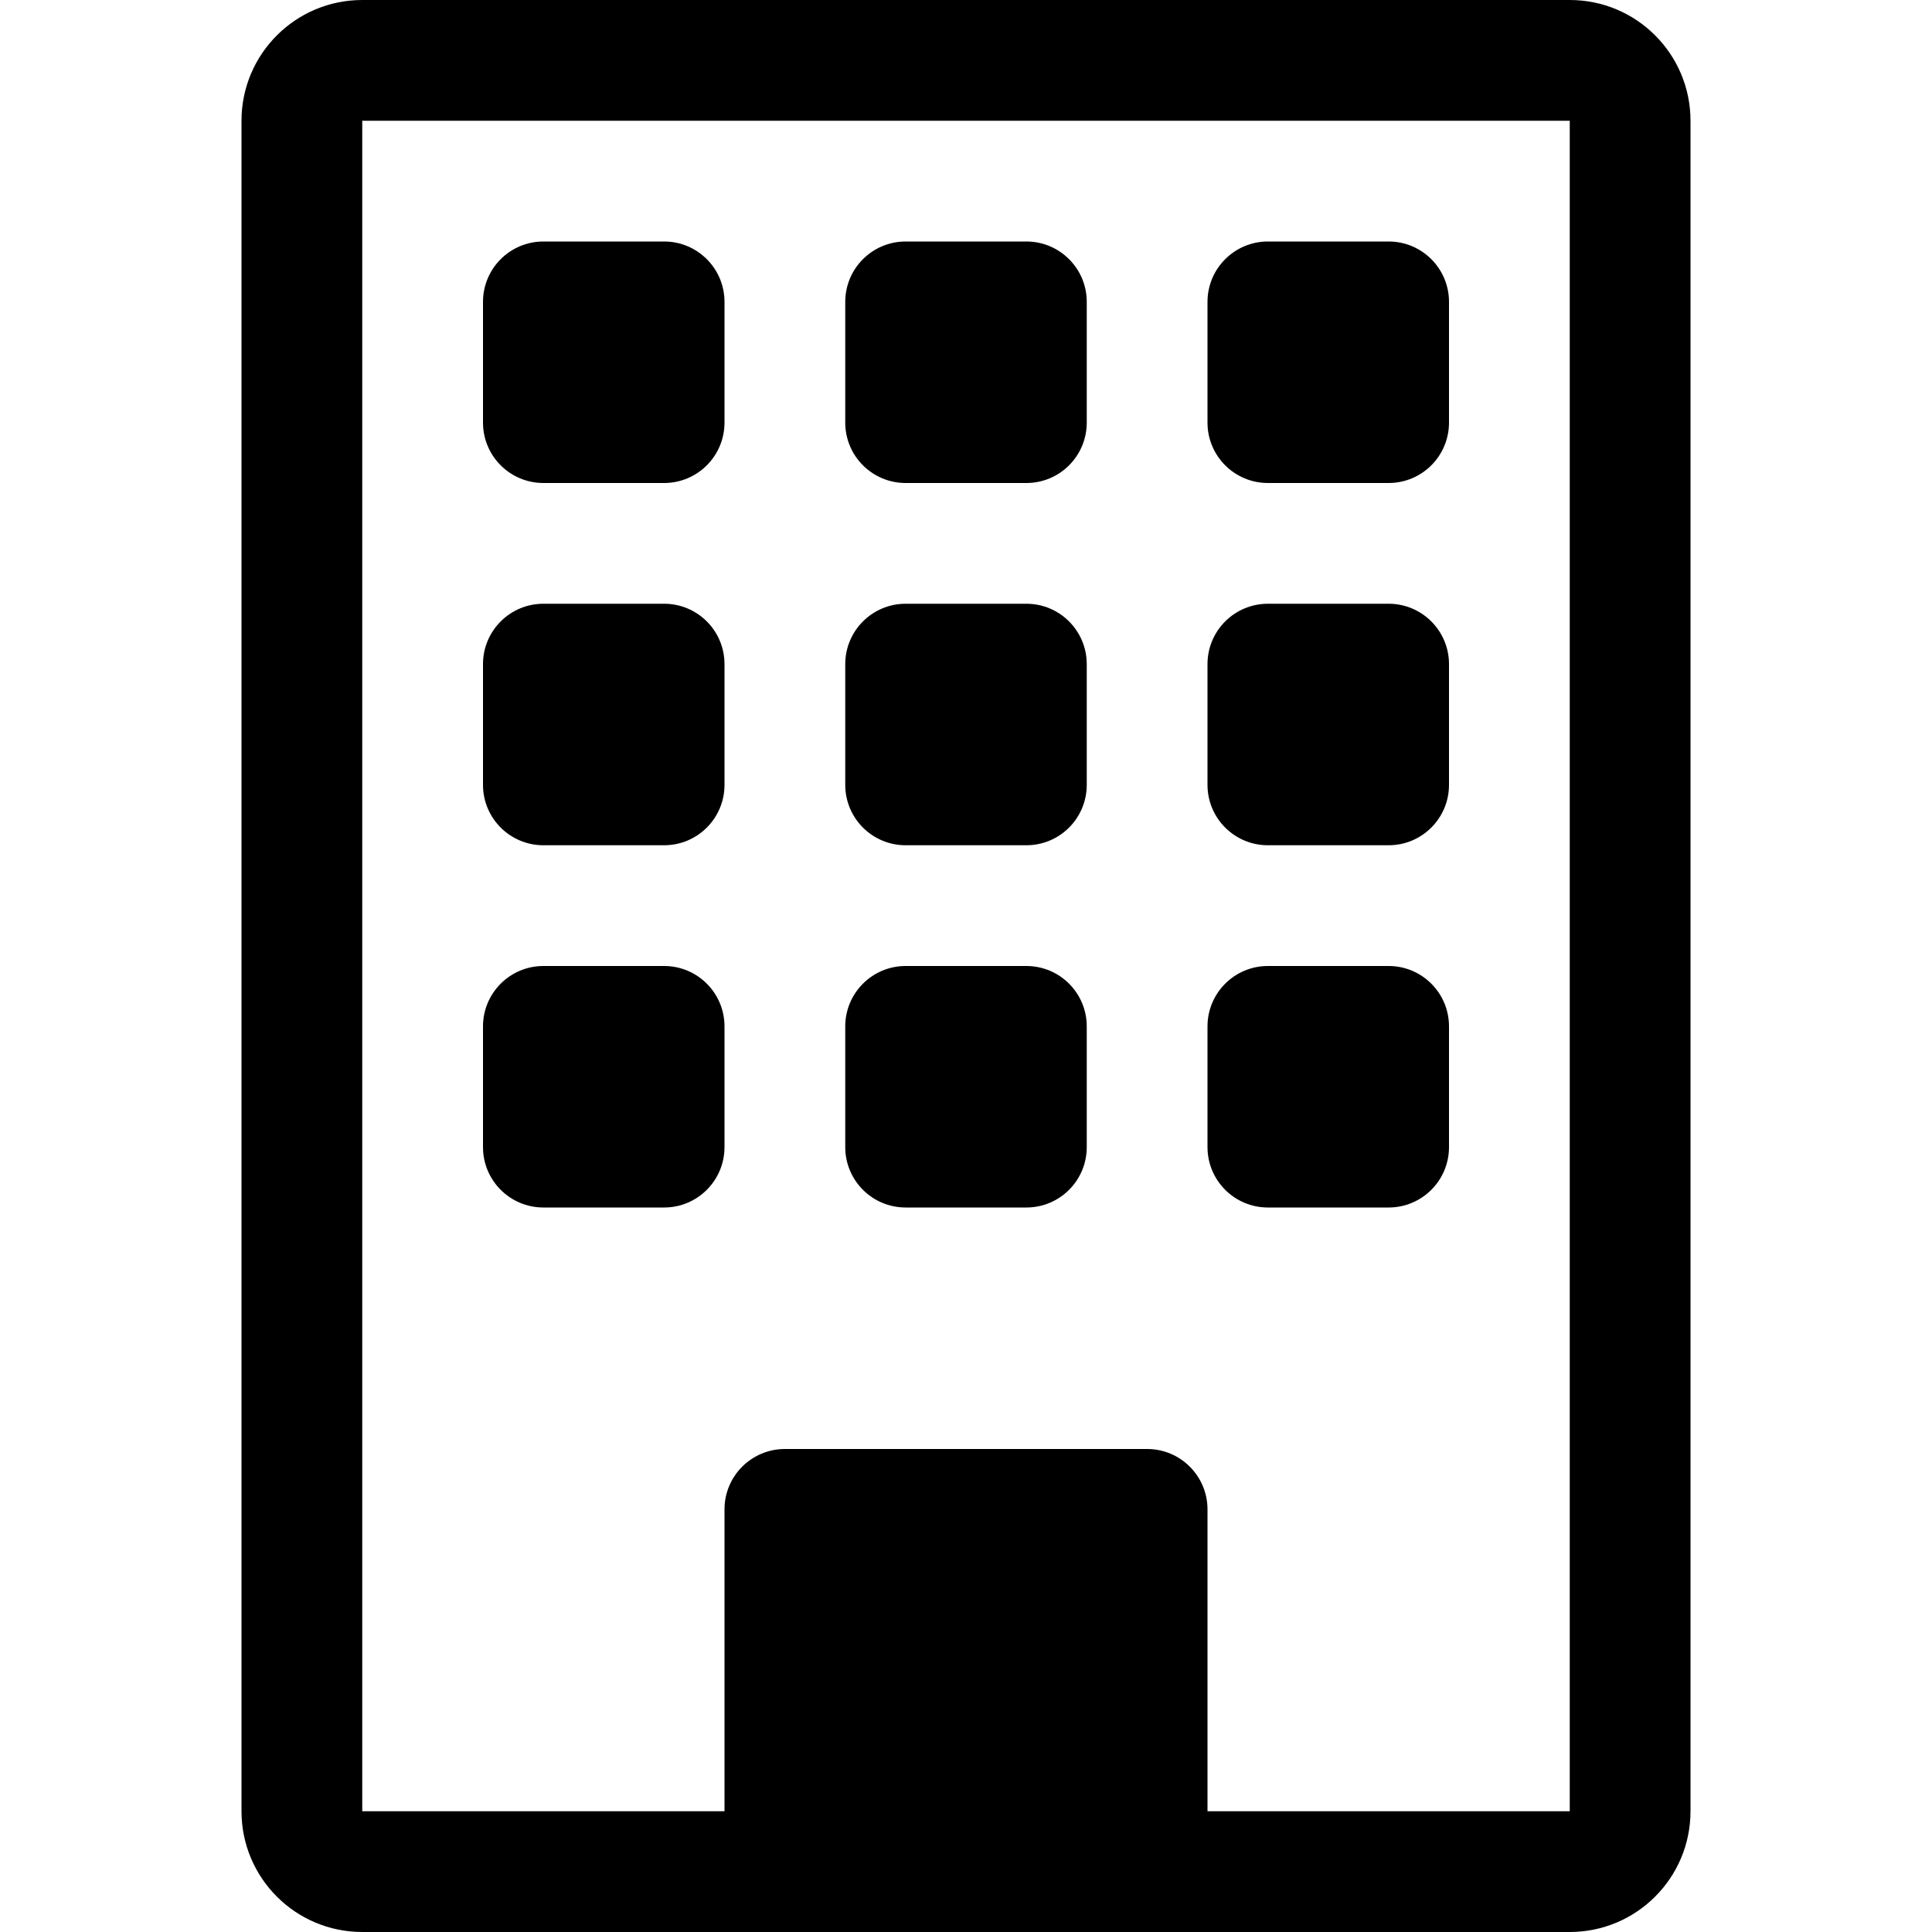
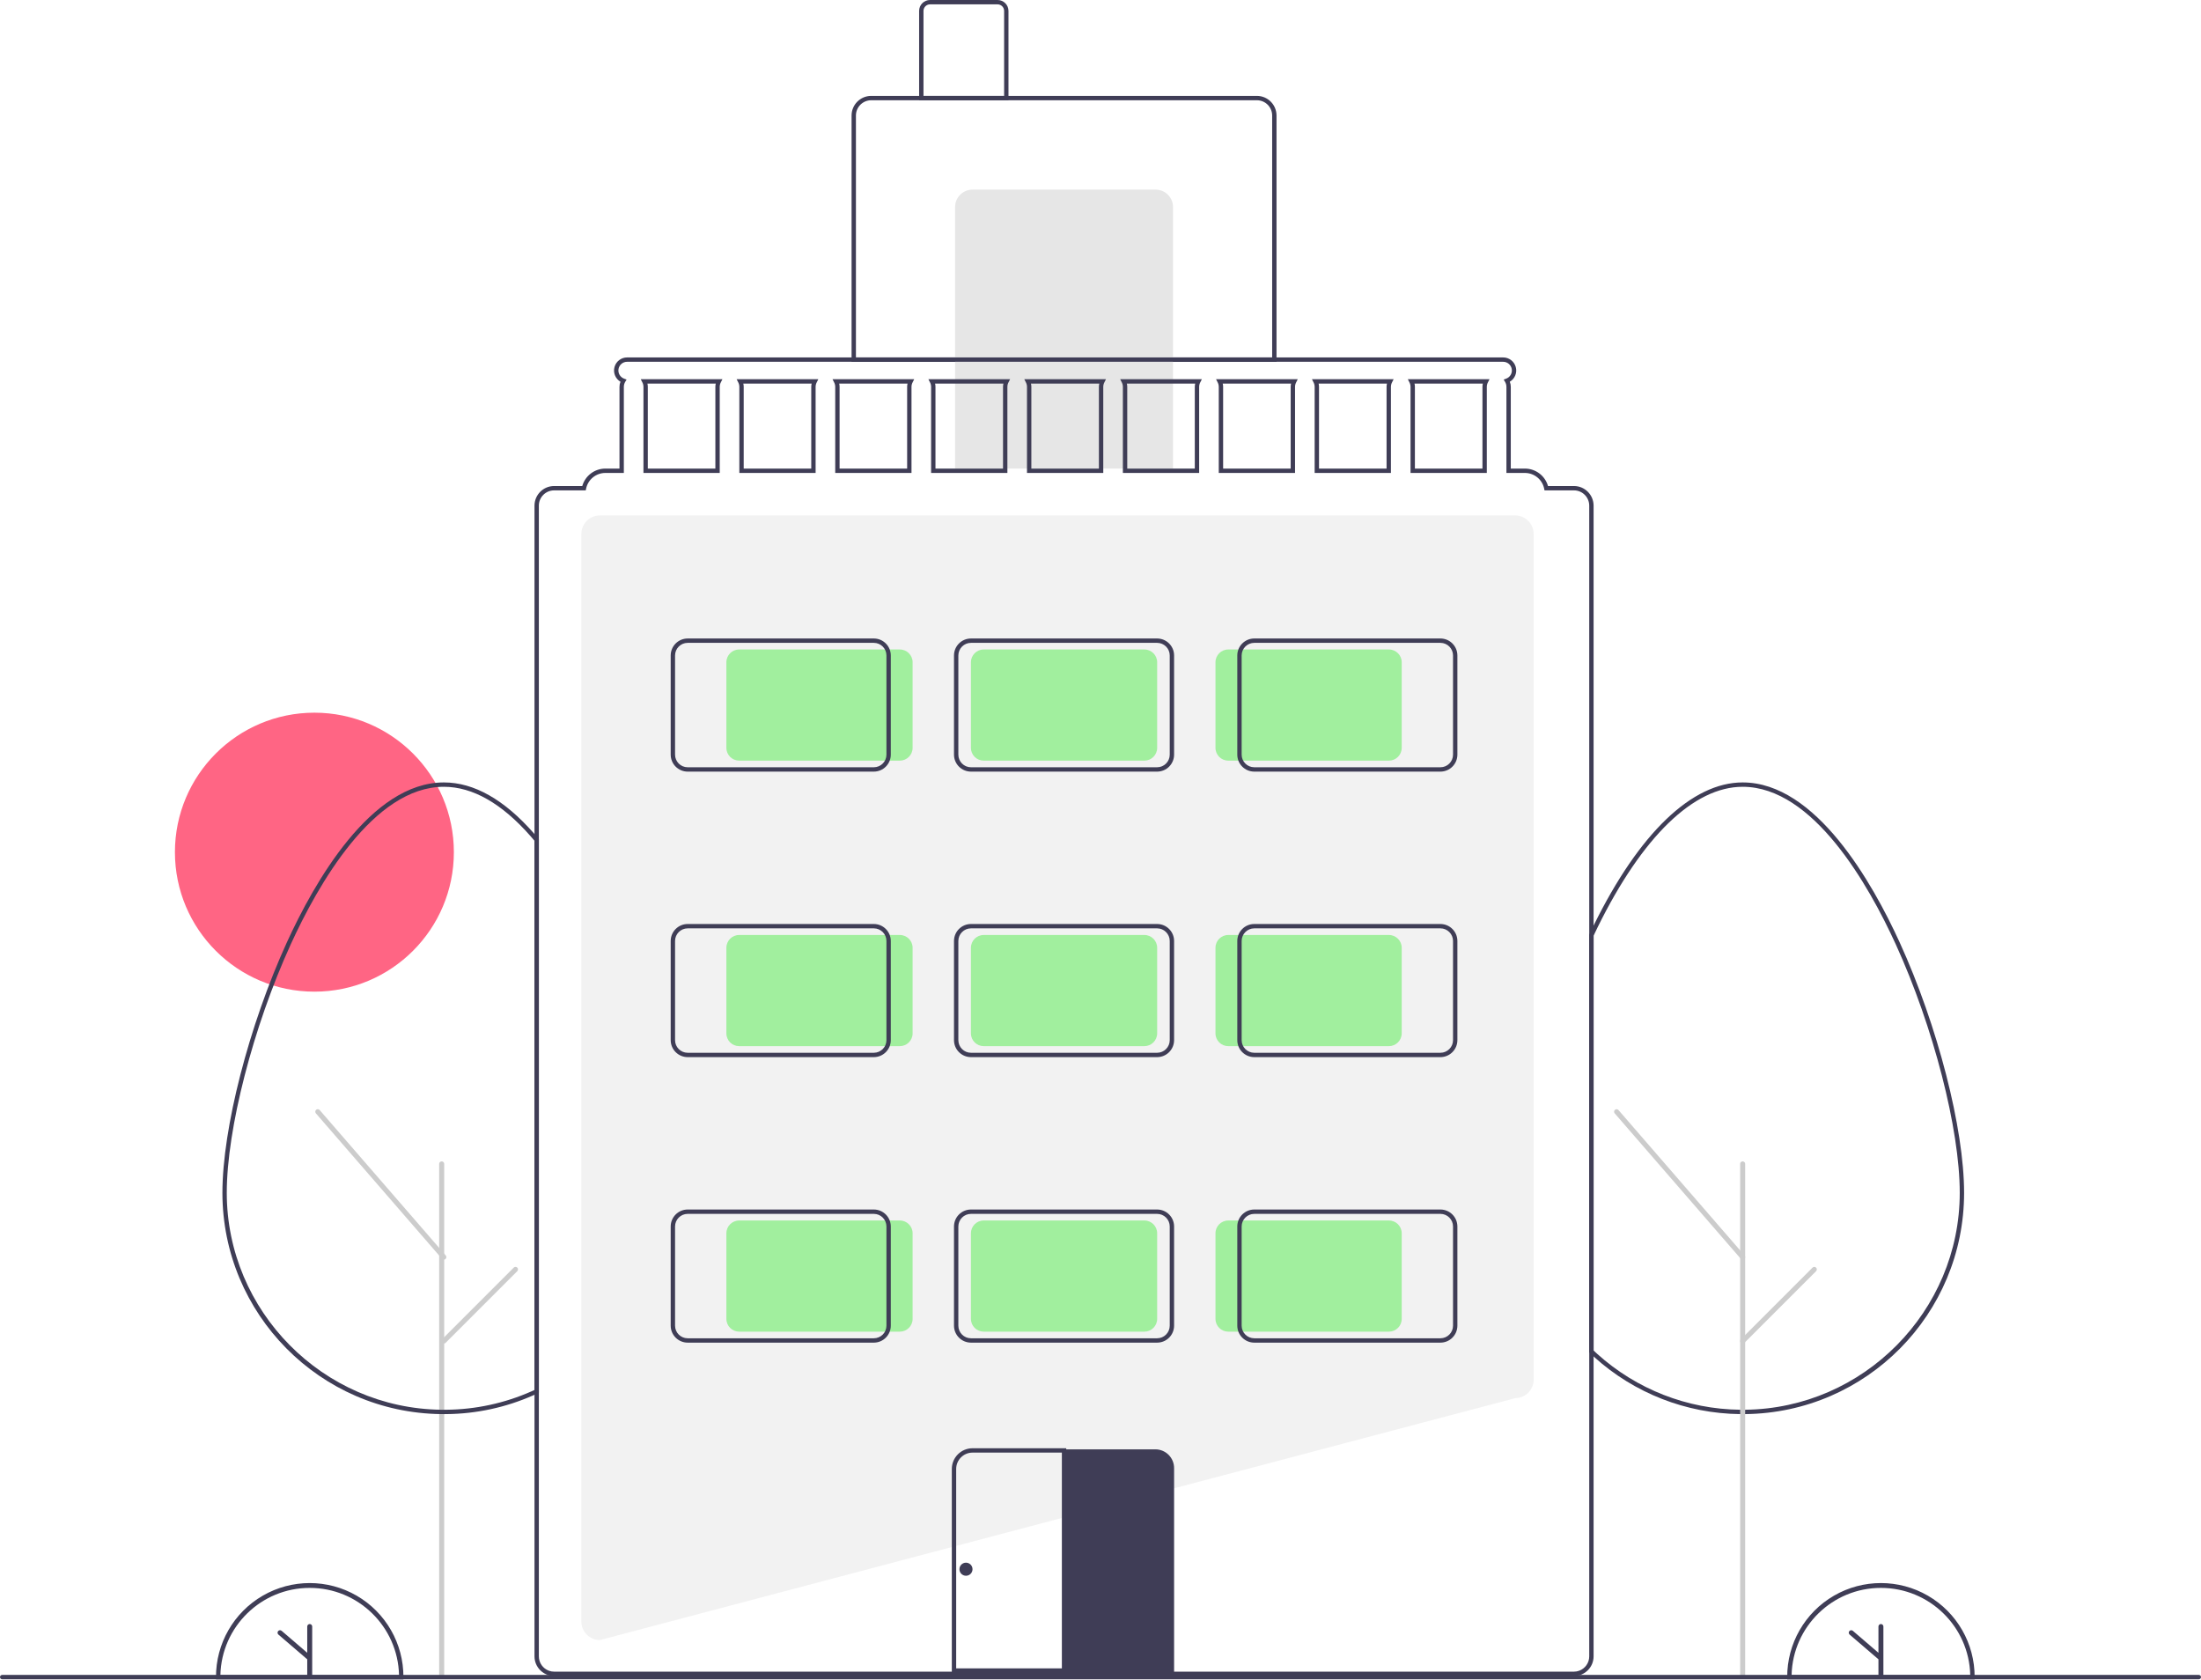
- <svg xmlns="http://www.w3.org/2000/svg" width="16" height="16" fill="currentColor" class="bi bi-building" viewBox="0 0 16 16">
-   <path d="M4 2.5a.5.5 0 0 1 .5-.5h1a.5.5 0 0 1 .5.5v1a.5.5 0 0 1-.5.5h-1a.5.5 0 0 1-.5-.5v-1Zm3 0a.5.5 0 0 1 .5-.5h1a.5.5 0 0 1 .5.5v1a.5.5 0 0 1-.5.5h-1a.5.5 0 0 1-.5-.5v-1Zm3.5-.5a.5.5 0 0 0-.5.5v1a.5.5 0 0 0 .5.5h1a.5.5 0 0 0 .5-.5v-1a.5.5 0 0 0-.5-.5h-1ZM4 5.5a.5.5 0 0 1 .5-.5h1a.5.5 0 0 1 .5.5v1a.5.5 0 0 1-.5.5h-1a.5.5 0 0 1-.5-.5v-1ZM7.5 5a.5.5 0 0 0-.5.5v1a.5.5 0 0 0 .5.5h1a.5.5 0 0 0 .5-.5v-1a.5.5 0 0 0-.5-.5h-1Zm2.5.5a.5.5 0 0 1 .5-.5h1a.5.5 0 0 1 .5.5v1a.5.5 0 0 1-.5.5h-1a.5.5 0 0 1-.5-.5v-1ZM4.5 8a.5.5 0 0 0-.5.5v1a.5.5 0 0 0 .5.5h1a.5.5 0 0 0 .5-.5v-1a.5.5 0 0 0-.5-.5h-1Zm2.5.5a.5.5 0 0 1 .5-.5h1a.5.5 0 0 1 .5.5v1a.5.5 0 0 1-.5.5h-1a.5.5 0 0 1-.5-.5v-1Zm3.5-.5a.5.5 0 0 0-.5.5v1a.5.5 0 0 0 .5.5h1a.5.5 0 0 0 .5-.5v-1a.5.5 0 0 0-.5-.5h-1Z" />
-   <path d="M2 1a1 1 0 0 1 1-1h10a1 1 0 0 1 1 1v14a1 1 0 0 1-1 1H3a1 1 0 0 1-1-1V1Zm11 0H3v14h3v-2.5a.5.5 0 0 1 .5-.5h3a.5.5 0 0 1 .5.5V15h3V1Z" />
+ <svg xmlns="http://www.w3.org/2000/svg" data-name="Layer 1" width="1010" height="770.563" viewBox="0 0 1010 770.563">
+   <circle cx="144.272" cy="391" r="64" fill="#ff6584" />
+   <path d="M370.337,817.218h-.065a8.51,8.51,0,0,1-8.5-8.5v-499a8.51,8.51,0,0,1,8.5-8.5h420a8.509,8.509,0,0,1,8.5,8.5v388a8.509,8.509,0,0,1-8.434,8.5Z" transform="translate(-95 -64.71826)" fill="#f2f2f2" />
+   <path d="M680.772,230.718h-195v-113a9.01,9.01,0,0,1,9-9h177a9.01,9.01,0,0,1,9,9Zm-193-2h191v-111a7.008,7.008,0,0,0-7-7h-177a7.008,7.008,0,0,0-7,7Z" transform="translate(-95 -64.71826)" fill="#3f3d56" />
+   <path d="M446.272,87h84a8,8,0,0,1,8,8V215a0,0,0,0,1,0,0h-100a0,0,0,0,1,0,0V95A8,8,0,0,1,446.272,87Z" fill="#e6e6e6" />
+   <path d="M557.772,110.718h-41v-41a5.006,5.006,0,0,1,5-5h31a5.006,5.006,0,0,1,5,5Zm-39-2h37v-39a3.003,3.003,0,0,0-3-3h-31a3.003,3.003,0,0,0-3,3Z" transform="translate(-95 -64.71826)" fill="#3f3d56" />
+   <path d="M894.682,713.558c-.399,0-.787,0-1.185-.01a101.522,101.522,0,0,1-66.895-26.147q-1.019-.927-2.021-1.879l-.31-.295V493.574l.095-.203c.662-1.403,1.333-2.787,2.005-4.17,20.8-42.229,45.059-65.483,68.31-65.483,33.53,0,59.533,45.994,72.05,73.41,17.405,38.124,29.56,85.364,29.56,114.88a101.576,101.576,0,0,1-100.449,101.54C895.469,713.558,895.07,713.558,894.682,713.558Zm-68.41-29.189c.554.523,1.114,1.04,1.673,1.55a99.531,99.531,0,0,0,65.588,25.629c.405.01.788-.001,1.176.01.363,0,.735,0,1.098-.009,54.312-.603,98.486-45.256,98.486-99.541,0-29.26-12.081-76.159-29.38-114.05-12.317-26.98-37.819-72.24-70.23-72.24-22.448,0-46.07,22.857-66.513,64.362-.634,1.305-1.269,2.615-1.897,3.942Z" transform="translate(-95 -64.71826)" fill="#3f3d56" />
+   <path d="M894.677,834.806a1.151,1.151,0,0,1-1.151-1.151V598.787a1.151,1.151,0,1,1,2.301,0V833.656A1.151,1.151,0,0,1,894.677,834.806Z" transform="translate(-95 -64.71826)" fill="#ccc" />
+   <path d="M297.677,834.806a1.151,1.151,0,0,1-1.151-1.151V598.787a1.151,1.151,0,1,1,2.301,0V833.656A1.151,1.151,0,0,1,297.677,834.806Z" transform="translate(-95 -64.71826)" fill="#ccc" />
+   <path d="M894.678,642.669a1.148,1.148,0,0,1-.87-.397L835.944,575.542a1.151,1.151,0,0,1,1.739-1.508l57.864,66.73a1.151,1.151,0,0,1-.869,1.904Z" transform="translate(-95 -64.71826)" fill="#ccc" />
+   <path d="M894.677,681.18a1.151,1.151,0,0,1-.813-1.964l32.879-32.88a1.15,1.15,0,0,1,1.627,1.627L895.49,680.843A1.146,1.146,0,0,1,894.677,681.18Z" transform="translate(-95 -64.71826)" fill="#ccc" />
+   <path d="M1001.124,835.282H915.119v-1a43.003,43.003,0,1,1,86.005,0Zm-83.993-2H999.112a41.003,41.003,0,0,0-81.981,0Z" transform="translate(-95 -64.71826)" fill="#3f3d56" />
+   <path d="M958.121,809.875a1.135,1.135,0,0,0-1.135,1.135V823.069l-11.748-10.083a1.135,1.135,0,1,0-1.479,1.723L956.986,826.061v7.085a1.135,1.135,0,1,0,2.271,0V811.01A1.135,1.135,0,0,0,958.121,809.875Z" transform="translate(-95 -64.71826)" fill="#3f3d56" />
+   <path d="M280.124,835.282H194.119v-1a43.003,43.003,0,1,1,86.005,0Zm-83.993-2H278.112a41.003,41.003,0,0,0-81.981,0Z" transform="translate(-95 -64.71826)" fill="#3f3d56" />
+   <path d="M237.121,809.875a1.135,1.135,0,0,0-1.135,1.135V823.069l-11.748-10.083a1.135,1.135,0,1,0-1.479,1.723L235.986,826.061v7.085a1.135,1.135,0,1,0,2.271,0V811.01A1.135,1.135,0,0,0,237.121,809.875Z" transform="translate(-95 -64.71826)" fill="#3f3d56" />
+   <path d="M298.682,713.558c-.399,0-.787,0-1.185-.01A101.581,101.581,0,0,1,197.062,612.008c0-29.517,12.156-76.757,29.562-114.88,12.517-27.416,38.523-73.41,72.059-73.41,13.813,0,27.722,7.873,41.342,23.401.675.766,1.352,1.554,2.019,2.362l.229.277V703.745l-.564.273c-.673.326-1.356.632-2.039.928a100.608,100.608,0,0,1-39.827,8.603C299.469,713.558,299.07,713.558,298.682,713.558Zm0-287.84c-32.417,0-57.922,45.261-70.239,72.24-17.299,37.89-29.381,84.789-29.381,114.05,0,54.275,44.174,98.928,98.471,99.54.405.01.782.013,1.175.01.363,0,.735,0,1.098-.009a98.656,98.656,0,0,0,39.061-8.435c.472-.205.94-.412,1.404-.628V450.479c-.579-.695-1.165-1.375-1.75-2.04C325.297,433.362,311.894,425.718,298.682,425.718Z" transform="translate(-95 -64.71826)" fill="#3f3d56" />
+   <path d="M298.678,642.669a1.148,1.148,0,0,1-.87-.397L239.944,575.542a1.151,1.151,0,0,1,1.739-1.508l57.864,66.73a1.151,1.151,0,0,1-.869,1.904Z" transform="translate(-95 -64.71826)" fill="#ccc" />
+   <path d="M298.677,681.18a1.151,1.151,0,0,1-.813-1.964l32.879-32.88a1.15,1.15,0,0,1,1.627,1.627L299.49,680.843A1.146,1.146,0,0,1,298.677,681.18Z" transform="translate(-95 -64.71826)" fill="#ccc" />
+   <path d="M389.031,238.718l.74,1.46a4.423,4.423,0,0,1,.5,2.04v39.5h35v-39.5a4.423,4.423,0,0,1,.5-2.04l.74-1.46Zm34.24,3.5v37.5h-31v-37.5a6.277,6.277,0,0,0-.18-1.5h31.36A6.277,6.277,0,0,0,423.272,242.218Zm9.76-3.5.74,1.46a4.423,4.423,0,0,1,.5,2.04v39.5h35v-39.5a4.423,4.423,0,0,1,.5-2.04l.74-1.46Zm34.24,3.5v37.5h-31v-37.5a6.277,6.277,0,0,0-.18-1.5h31.36A6.277,6.277,0,0,0,467.272,242.218Zm9.76-3.5.74,1.46a4.423,4.423,0,0,1,.5,2.04v39.5h35v-39.5a4.423,4.423,0,0,1,.5-2.04l.74-1.46Zm34.24,3.5v37.5h-31v-37.5a6.277,6.277,0,0,0-.18-1.5h31.36A6.277,6.277,0,0,0,511.272,242.218Zm9.76-3.5.74,1.46a4.423,4.423,0,0,1,.5,2.04v39.5h35v-39.5a4.423,4.423,0,0,1,.5-2.04l.74-1.46Zm34.24,3.5v37.5h-31v-37.5a6.277,6.277,0,0,0-.18-1.5h31.36A6.277,6.277,0,0,0,555.272,242.218Zm9.76-3.5.74,1.46a4.423,4.423,0,0,1,.5,2.04v39.5h35v-39.5a4.423,4.423,0,0,1,.5-2.04l.74-1.46Zm34.24,3.5v37.5h-31v-37.5a6.277,6.277,0,0,0-.18-1.5h31.36A6.277,6.277,0,0,0,599.272,242.218Zm9.76-3.5.74,1.46a4.423,4.423,0,0,1,.5,2.04v39.5h35v-39.5a4.423,4.423,0,0,1,.5-2.04l.74-1.46Zm34.24,3.5v37.5h-31v-37.5a6.277,6.277,0,0,0-.18-1.5h31.36A6.277,6.277,0,0,0,643.272,242.218Zm9.76-3.5.74,1.46a4.423,4.423,0,0,1,.5,2.04v39.5h35v-39.5a4.423,4.423,0,0,1,.5-2.04l.74-1.46Zm34.24,3.5v37.5h-31v-37.5a6.277,6.277,0,0,0-.18-1.5h31.36A6.277,6.277,0,0,0,687.272,242.218Zm9.76-3.5.74,1.46a4.423,4.423,0,0,1,.5,2.04v39.5h35v-39.5a4.423,4.423,0,0,1,.5-2.04l.74-1.46Zm34.24,3.5v37.5h-31v-37.5a6.277,6.277,0,0,0-.18-1.5h31.36A6.277,6.277,0,0,0,731.272,242.218Zm9.76-3.5.74,1.46a4.423,4.423,0,0,1,.5,2.04v39.5h35v-39.5a4.423,4.423,0,0,1,.5-2.04l.74-1.46Zm34.24,3.5v37.5h-31v-37.5a6.277,6.277,0,0,0-.18-1.5h31.36A6.277,6.277,0,0,0,775.272,242.218Zm-34.24-3.5.74,1.46a4.423,4.423,0,0,1,.5,2.04v39.5h35v-39.5a4.423,4.423,0,0,1,.5-2.04l.74-1.46Zm34.24,3.5v37.5h-31v-37.5a6.277,6.277,0,0,0-.18-1.5h31.36A6.277,6.277,0,0,0,775.272,242.218Zm-78.24-3.5.74,1.46a4.423,4.423,0,0,1,.5,2.04v39.5h35v-39.5a4.423,4.423,0,0,1,.5-2.04l.74-1.46Zm34.24,3.5v37.5h-31v-37.5a6.277,6.277,0,0,0-.18-1.5h31.36A6.277,6.277,0,0,0,731.272,242.218Zm-78.24-3.5.74,1.46a4.423,4.423,0,0,1,.5,2.04v39.5h35v-39.5a4.423,4.423,0,0,1,.5-2.04l.74-1.46Zm34.24,3.5v37.5h-31v-37.5a6.277,6.277,0,0,0-.18-1.5h31.36A6.277,6.277,0,0,0,687.272,242.218Zm-78.24-3.5.74,1.46a4.423,4.423,0,0,1,.5,2.04v39.5h35v-39.5a4.423,4.423,0,0,1,.5-2.04l.74-1.46Zm34.24,3.5v37.5h-31v-37.5a6.277,6.277,0,0,0-.18-1.5h31.36A6.277,6.277,0,0,0,643.272,242.218Zm-78.24-3.5.74,1.46a4.423,4.423,0,0,1,.5,2.04v39.5h35v-39.5a4.423,4.423,0,0,1,.5-2.04l.74-1.46Zm34.24,3.5v37.5h-31v-37.5a6.277,6.277,0,0,0-.18-1.5h31.36A6.277,6.277,0,0,0,599.272,242.218Zm-78.24-3.5.74,1.46a4.423,4.423,0,0,1,.5,2.04v39.5h35v-39.5a4.423,4.423,0,0,1,.5-2.04l.74-1.46Zm34.24,3.5v37.5h-31v-37.5a6.277,6.277,0,0,0-.18-1.5h31.36A6.277,6.277,0,0,0,555.272,242.218Zm-78.24-3.5.74,1.46a4.423,4.423,0,0,1,.5,2.04v39.5h35v-39.5a4.423,4.423,0,0,1,.5-2.04l.74-1.46Zm34.24,3.5v37.5h-31v-37.5a6.277,6.277,0,0,0-.18-1.5h31.36A6.277,6.277,0,0,0,511.272,242.218Zm-78.24-3.5.74,1.46a4.423,4.423,0,0,1,.5,2.04v39.5h35v-39.5a4.423,4.423,0,0,1,.5-2.04l.74-1.46Zm34.24,3.5v37.5h-31v-37.5a6.277,6.277,0,0,0-.18-1.5h31.36A6.277,6.277,0,0,0,467.272,242.218Zm-78.24-3.5.74,1.46a4.423,4.423,0,0,1,.5,2.04v39.5h35v-39.5a4.423,4.423,0,0,1,.5-2.04l.74-1.46Zm34.24,3.5v37.5h-31v-37.5a6.277,6.277,0,0,0-.18-1.5h31.36A6.277,6.277,0,0,0,423.272,242.218Zm317.76-3.5.74,1.46a4.423,4.423,0,0,1,.5,2.04v39.5h35v-39.5a4.423,4.423,0,0,1,.5-2.04l.74-1.46Zm34.24,3.5v37.5h-31v-37.5a6.277,6.277,0,0,0-.18-1.5h31.36A6.277,6.277,0,0,0,775.272,242.218Zm-78.24-3.5.74,1.46a4.423,4.423,0,0,1,.5,2.04v39.5h35v-39.5a4.423,4.423,0,0,1,.5-2.04l.74-1.46Zm34.24,3.5v37.5h-31v-37.5a6.277,6.277,0,0,0-.18-1.5h31.36A6.277,6.277,0,0,0,731.272,242.218Zm-78.24-3.5.74,1.46a4.423,4.423,0,0,1,.5,2.04v39.5h35v-39.5a4.423,4.423,0,0,1,.5-2.04l.74-1.46Zm34.24,3.5v37.5h-31v-37.5a6.277,6.277,0,0,0-.18-1.5h31.36A6.277,6.277,0,0,0,687.272,242.218Zm-78.24-3.5.74,1.46a4.423,4.423,0,0,1,.5,2.04v39.5h35v-39.5a4.423,4.423,0,0,1,.5-2.04l.74-1.46Zm34.24,3.5v37.5h-31v-37.5a6.277,6.277,0,0,0-.18-1.5h31.36A6.277,6.277,0,0,0,643.272,242.218Zm-78.24-3.5.74,1.46a4.423,4.423,0,0,1,.5,2.04v39.5h35v-39.5a4.423,4.423,0,0,1,.5-2.04l.74-1.46Zm34.24,3.5v37.5h-31v-37.5a6.277,6.277,0,0,0-.18-1.5h31.36A6.277,6.277,0,0,0,599.272,242.218Zm-78.24-3.5.74,1.46a4.423,4.423,0,0,1,.5,2.04v39.5h35v-39.5a4.423,4.423,0,0,1,.5-2.04l.74-1.46Zm34.24,3.5v37.5h-31v-37.5a6.277,6.277,0,0,0-.18-1.5h31.36A6.277,6.277,0,0,0,555.272,242.218Zm-78.24-3.5.74,1.46a4.423,4.423,0,0,1,.5,2.04v39.5h35v-39.5a4.423,4.423,0,0,1,.5-2.04l.74-1.46Zm34.24,3.5v37.5h-31v-37.5a6.277,6.277,0,0,0-.18-1.5h31.36A6.277,6.277,0,0,0,511.272,242.218Zm-78.24-3.5.74,1.46a4.423,4.423,0,0,1,.5,2.04v39.5h35v-39.5a4.423,4.423,0,0,1,.5-2.04l.74-1.46Zm34.24,3.5v37.5h-31v-37.5a6.277,6.277,0,0,0-.18-1.5h31.36A6.277,6.277,0,0,0,467.272,242.218Zm-78.24-3.5.74,1.46a4.423,4.423,0,0,1,.5,2.04v39.5h35v-39.5a4.423,4.423,0,0,1,.5-2.04l.74-1.46Zm34.24,3.5v37.5h-31v-37.5a6.277,6.277,0,0,0-.18-1.5h31.36A6.277,6.277,0,0,0,423.272,242.218Zm317.76-3.5.74,1.46a4.423,4.423,0,0,1,.5,2.04v39.5h35v-39.5a4.423,4.423,0,0,1,.5-2.04l.74-1.46Zm34.24,3.5v37.5h-31v-37.5a6.277,6.277,0,0,0-.18-1.5h31.36A6.277,6.277,0,0,0,775.272,242.218Zm-78.24-3.5.74,1.46a4.423,4.423,0,0,1,.5,2.04v39.5h35v-39.5a4.423,4.423,0,0,1,.5-2.04l.74-1.46Zm34.24,3.5v37.5h-31v-37.5a6.277,6.277,0,0,0-.18-1.5h31.36A6.277,6.277,0,0,0,731.272,242.218Zm-78.24-3.5.74,1.46a4.423,4.423,0,0,1,.5,2.04v39.5h35v-39.5a4.423,4.423,0,0,1,.5-2.04l.74-1.46Zm34.24,3.5v37.5h-31v-37.5a6.277,6.277,0,0,0-.18-1.5h31.36A6.277,6.277,0,0,0,687.272,242.218Zm-78.24-3.5.74,1.46a4.423,4.423,0,0,1,.5,2.04v39.5h35v-39.5a4.423,4.423,0,0,1,.5-2.04l.74-1.46Zm34.24,3.5v37.5h-31v-37.5a6.277,6.277,0,0,0-.18-1.5h31.36A6.277,6.277,0,0,0,643.272,242.218Zm-78.24-3.5.74,1.46a4.423,4.423,0,0,1,.5,2.04v39.5h35v-39.5a4.423,4.423,0,0,1,.5-2.04l.74-1.46Zm34.24,3.5v37.5h-31v-37.5a6.277,6.277,0,0,0-.18-1.5h31.36A6.277,6.277,0,0,0,599.272,242.218Zm-78.24-3.5.74,1.46a4.423,4.423,0,0,1,.5,2.04v39.5h35v-39.5a4.423,4.423,0,0,1,.5-2.04l.74-1.46Zm34.24,3.5v37.5h-31v-37.5a6.277,6.277,0,0,0-.18-1.5h31.36A6.277,6.277,0,0,0,555.272,242.218Zm-78.24-3.5.74,1.46a4.423,4.423,0,0,1,.5,2.04v39.5h35v-39.5a4.423,4.423,0,0,1,.5-2.04l.74-1.46Zm34.24,3.5v37.5h-31v-37.5a6.277,6.277,0,0,0-.18-1.5h31.36A6.277,6.277,0,0,0,511.272,242.218Zm-78.24-3.5.74,1.46a4.423,4.423,0,0,1,.5,2.04v39.5h35v-39.5a4.423,4.423,0,0,1,.5-2.04l.74-1.46Zm34.24,3.5v37.5h-31v-37.5a6.277,6.277,0,0,0-.18-1.5h31.36A6.277,6.277,0,0,0,467.272,242.218Zm-78.24-3.5.74,1.46a4.423,4.423,0,0,1,.5,2.04v39.5h35v-39.5a4.423,4.423,0,0,1,.5-2.04l.74-1.46Zm34.24,3.5v37.5h-31v-37.5a6.277,6.277,0,0,0-.18-1.5h31.36A6.277,6.277,0,0,0,423.272,242.218Zm317.76-3.5.74,1.46a4.423,4.423,0,0,1,.5,2.04v39.5h35v-39.5a4.423,4.423,0,0,1,.5-2.04l.74-1.46Zm34.24,3.5v37.5h-31v-37.5a6.277,6.277,0,0,0-.18-1.5h31.36A6.277,6.277,0,0,0,775.272,242.218Zm-78.24-3.5.74,1.46a4.423,4.423,0,0,1,.5,2.04v39.5h35v-39.5a4.423,4.423,0,0,1,.5-2.04l.74-1.46Zm34.24,3.5v37.5h-31v-37.5a6.277,6.277,0,0,0-.18-1.5h31.36A6.277,6.277,0,0,0,731.272,242.218Zm-78.24-3.5.74,1.46a4.423,4.423,0,0,1,.5,2.04v39.5h35v-39.5a4.423,4.423,0,0,1,.5-2.04l.74-1.46Zm34.24,3.5v37.5h-31v-37.5a6.277,6.277,0,0,0-.18-1.5h31.36A6.277,6.277,0,0,0,687.272,242.218Zm-78.24-3.5.74,1.46a4.423,4.423,0,0,1,.5,2.04v39.5h35v-39.5a4.423,4.423,0,0,1,.5-2.04l.74-1.46Zm34.24,3.5v37.5h-31v-37.5a6.277,6.277,0,0,0-.18-1.5h31.36A6.277,6.277,0,0,0,643.272,242.218Zm-78.24-3.5.74,1.46a4.423,4.423,0,0,1,.5,2.04v39.5h35v-39.5a4.423,4.423,0,0,1,.5-2.04l.74-1.46Zm34.24,3.5v37.5h-31v-37.5a6.277,6.277,0,0,0-.18-1.5h31.36A6.277,6.277,0,0,0,599.272,242.218Zm-78.24-3.5.74,1.46a4.423,4.423,0,0,1,.5,2.04v39.5h35v-39.5a4.423,4.423,0,0,1,.5-2.04l.74-1.46Zm34.24,3.5v37.5h-31v-37.5a6.277,6.277,0,0,0-.18-1.5h31.36A6.277,6.277,0,0,0,555.272,242.218Zm-78.24-3.5.74,1.46a4.423,4.423,0,0,1,.5,2.04v39.5h35v-39.5a4.423,4.423,0,0,1,.5-2.04l.74-1.46Zm34.24,3.5v37.5h-31v-37.5a6.277,6.277,0,0,0-.18-1.5h31.36A6.277,6.277,0,0,0,511.272,242.218Zm-78.24-3.5.74,1.46a4.423,4.423,0,0,1,.5,2.04v39.5h35v-39.5a4.423,4.423,0,0,1,.5-2.04l.74-1.46Zm34.24,3.5v37.5h-31v-37.5a6.277,6.277,0,0,0-.18-1.5h31.36A6.277,6.277,0,0,0,467.272,242.218Zm-78.24-3.5.74,1.46a4.423,4.423,0,0,1,.5,2.04v39.5h35v-39.5a4.423,4.423,0,0,1,.5-2.04l.74-1.46Zm34.24,3.5v37.5h-31v-37.5a6.277,6.277,0,0,0-.18-1.5h31.36A6.277,6.277,0,0,0,423.272,242.218Zm317.76-3.5.74,1.46a4.423,4.423,0,0,1,.5,2.04v39.5h35v-39.5a4.423,4.423,0,0,1,.5-2.04l.74-1.46Zm34.24,3.5v37.5h-31v-37.5a6.277,6.277,0,0,0-.18-1.5h31.36A6.277,6.277,0,0,0,775.272,242.218Zm-77.5-2.04a4.423,4.423,0,0,1,.5,2.04v39.5h35v-39.5a4.423,4.423,0,0,1,.5-2.04l.74-1.46H697.031Zm33.68.54a6.277,6.277,0,0,0-.18,1.5v37.5h-31v-37.5a6.277,6.277,0,0,0-.18-1.5Zm-77.68-.54a4.423,4.423,0,0,1,.5,2.04v39.5h35v-39.5a4.423,4.423,0,0,1,.5-2.04l.74-1.46H653.031Zm33.68.54a6.277,6.277,0,0,0-.18,1.5v37.5h-31v-37.5a6.277,6.277,0,0,0-.18-1.5Zm-77.68-.54a4.423,4.423,0,0,1,.5,2.04v39.5h35v-39.5a4.423,4.423,0,0,1,.5-2.04l.74-1.46H609.031Zm33.68.54a6.277,6.277,0,0,0-.18,1.5v37.5h-31v-37.5a6.277,6.277,0,0,0-.18-1.5Zm-77.68-.54a4.423,4.423,0,0,1,.5,2.04v39.5h35v-39.5a4.423,4.423,0,0,1,.5-2.04l.74-1.46H565.031Zm33.68.54a6.277,6.277,0,0,0-.18,1.5v37.5h-31v-37.5a6.277,6.277,0,0,0-.18-1.5Zm-77.68-.54a4.423,4.423,0,0,1,.5,2.04v39.5h35v-39.5a4.423,4.423,0,0,1,.5-2.04l.74-1.46H521.031Zm33.68.54a6.277,6.277,0,0,0-.18,1.5v37.5h-31v-37.5a6.277,6.277,0,0,0-.18-1.5Zm-77.68-.54a4.423,4.423,0,0,1,.5,2.04v39.5h35v-39.5a4.423,4.423,0,0,1,.5-2.04l.74-1.46H477.031Zm33.68.54a6.277,6.277,0,0,0-.18,1.5v37.5h-31v-37.5a6.277,6.277,0,0,0-.18-1.5Zm-77.68-.54a4.423,4.423,0,0,1,.5,2.04v39.5h35v-39.5a4.423,4.423,0,0,1,.5-2.04l.74-1.46H433.031Zm33.68.54a6.277,6.277,0,0,0-.18,1.5v37.5h-31v-37.5a6.277,6.277,0,0,0-.18-1.5Zm-77.68-.54a4.423,4.423,0,0,1,.5,2.04v39.5h35v-39.5a4.423,4.423,0,0,1,.5-2.04l.74-1.46H389.031Zm33.68.54a6.277,6.277,0,0,0-.18,1.5v37.5h-31v-37.5a6.277,6.277,0,0,0-.18-1.5Zm318.32-.54a4.423,4.423,0,0,1,.5,2.04v39.5h35v-39.5a4.423,4.423,0,0,1,.5-2.04l.74-1.46H741.031Zm33.68.54a6.277,6.277,0,0,0-.18,1.5v37.5h-31v-37.5a6.277,6.277,0,0,0-.18-1.5Zm-77.68-.54a4.423,4.423,0,0,1,.5,2.04v39.5h35v-39.5a4.423,4.423,0,0,1,.5-2.04l.74-1.46H697.031Zm33.68.54a6.277,6.277,0,0,0-.18,1.5v37.5h-31v-37.5a6.277,6.277,0,0,0-.18-1.5Zm-77.68-.54a4.423,4.423,0,0,1,.5,2.04v39.5h35v-39.5a4.423,4.423,0,0,1,.5-2.04l.74-1.46H653.031Zm33.68.54a6.277,6.277,0,0,0-.18,1.5v37.5h-31v-37.5a6.277,6.277,0,0,0-.18-1.5Zm-77.68-.54a4.423,4.423,0,0,1,.5,2.04v39.5h35v-39.5a4.423,4.423,0,0,1,.5-2.04l.74-1.46H609.031Zm33.68.54a6.277,6.277,0,0,0-.18,1.5v37.5h-31v-37.5a6.277,6.277,0,0,0-.18-1.5Zm-77.68-.54a4.423,4.423,0,0,1,.5,2.04v39.5h35v-39.5a4.423,4.423,0,0,1,.5-2.04l.74-1.46H565.031Zm33.68.54a6.277,6.277,0,0,0-.18,1.5v37.5h-31v-37.5a6.277,6.277,0,0,0-.18-1.5Zm-77.68-.54a4.423,4.423,0,0,1,.5,2.04v39.5h35v-39.5a4.423,4.423,0,0,1,.5-2.04l.74-1.46H521.031Zm33.68.54a6.277,6.277,0,0,0-.18,1.5v37.5h-31v-37.5a6.277,6.277,0,0,0-.18-1.5Zm-77.68-.54a4.423,4.423,0,0,1,.5,2.04v39.5h35v-39.5a4.423,4.423,0,0,1,.5-2.04l.74-1.46H477.031Zm33.68.54a6.277,6.277,0,0,0-.18,1.5v37.5h-31v-37.5a6.277,6.277,0,0,0-.18-1.5Zm-77.68-.54a4.423,4.423,0,0,1,.5,2.04v39.5h35v-39.5a4.423,4.423,0,0,1,.5-2.04l.74-1.46H433.031Zm33.68.54a6.277,6.277,0,0,0-.18,1.5v37.5h-31v-37.5a6.277,6.277,0,0,0-.18-1.5Zm-77.68-.54a4.423,4.423,0,0,1,.5,2.04v39.5h35v-39.5a4.423,4.423,0,0,1,.5-2.04l.74-1.46H389.031Zm33.68.54a6.277,6.277,0,0,0-.18,1.5v37.5h-31v-37.5a6.277,6.277,0,0,0-.18-1.5Zm393.82,47H805.352a11.031,11.031,0,0,0-10.58-8h-6.5v-37.5a6.252,6.252,0,0,0-.45-2.35,5.989,5.989,0,0,0-3.05-11.15h-402a5.989,5.989,0,0,0-3.05,11.15,6.252,6.252,0,0,0-.45,2.35v37.5h-6.5a11.031,11.031,0,0,0-10.58,8H349.272a9.014,9.014,0,0,0-9,9v528a9.02,9.02,0,0,0,9,9h468a9.013,9.013,0,0,0,9-9v-528A9.014,9.014,0,0,0,817.272,287.718Zm7,537a7.005,7.005,0,0,1-4.57,6.56,6.723,6.723,0,0,1-2.43.44h-468a6.723,6.723,0,0,1-2.43-.44,7.005,7.005,0,0,1-4.57-6.56v-528a7.008,7.008,0,0,1,7-7h14.52l.16-.8a9.032,9.032,0,0,1,8.82-7.2h8.5v-39.5a4.494,4.494,0,0,1,.64-2.31l.62-1.03-1.13-.42a3.989,3.989,0,0,1,1.37-7.74h402a3.989,3.989,0,0,1,1.37,7.74l-1.13.42.62,1.03a4.489,4.489,0,0,1,.64,2.31v39.5h8.5a9.031,9.031,0,0,1,8.82,7.2l.16.8h13.52a7.008,7.008,0,0,1,7,7Zm-435.24-586,.74,1.46a4.423,4.423,0,0,1,.5,2.04v39.5h35v-39.5a4.423,4.423,0,0,1,.5-2.04l.74-1.46Zm34.24,3.5v37.5h-31v-37.5a6.277,6.277,0,0,0-.18-1.5h31.36A6.277,6.277,0,0,0,423.272,242.218Zm9.76-3.5.74,1.46a4.423,4.423,0,0,1,.5,2.04v39.5h35v-39.5a4.423,4.423,0,0,1,.5-2.04l.74-1.46Zm34.24,3.5v37.5h-31v-37.5a6.277,6.277,0,0,0-.18-1.5h31.36A6.277,6.277,0,0,0,467.272,242.218Zm9.76-3.5.74,1.46a4.423,4.423,0,0,1,.5,2.04v39.5h35v-39.5a4.423,4.423,0,0,1,.5-2.04l.74-1.46Zm34.24,3.5v37.5h-31v-37.5a6.277,6.277,0,0,0-.18-1.5h31.36A6.277,6.277,0,0,0,511.272,242.218Zm9.76-3.5.74,1.46a4.423,4.423,0,0,1,.5,2.04v39.5h35v-39.5a4.423,4.423,0,0,1,.5-2.04l.74-1.46Zm34.24,3.5v37.5h-31v-37.5a6.277,6.277,0,0,0-.18-1.5h31.36A6.277,6.277,0,0,0,555.272,242.218Zm9.76-3.5.74,1.46a4.423,4.423,0,0,1,.5,2.04v39.5h35v-39.5a4.423,4.423,0,0,1,.5-2.04l.74-1.46Zm34.24,3.5v37.5h-31v-37.5a6.277,6.277,0,0,0-.18-1.5h31.36A6.277,6.277,0,0,0,599.272,242.218Zm9.76-3.5.74,1.46a4.423,4.423,0,0,1,.5,2.04v39.5h35v-39.5a4.423,4.423,0,0,1,.5-2.04l.74-1.46Zm34.24,3.5v37.5h-31v-37.5a6.277,6.277,0,0,0-.18-1.5h31.36A6.277,6.277,0,0,0,643.272,242.218Zm9.76-3.5.74,1.46a4.423,4.423,0,0,1,.5,2.04v39.5h35v-39.5a4.423,4.423,0,0,1,.5-2.04l.74-1.46Zm34.24,3.5v37.5h-31v-37.5a6.277,6.277,0,0,0-.18-1.5h31.36A6.277,6.277,0,0,0,687.272,242.218Zm9.76-3.5.74,1.46a4.423,4.423,0,0,1,.5,2.04v39.5h35v-39.5a4.423,4.423,0,0,1,.5-2.04l.74-1.46Zm34.24,3.5v37.5h-31v-37.5a6.277,6.277,0,0,0-.18-1.5h31.36A6.277,6.277,0,0,0,731.272,242.218Zm9.76-3.5.74,1.46a4.423,4.423,0,0,1,.5,2.04v39.5h35v-39.5a4.423,4.423,0,0,1,.5-2.04l.74-1.46Zm34.24,3.5v37.5h-31v-37.5a6.277,6.277,0,0,0-.18-1.5h31.36A6.277,6.277,0,0,0,775.272,242.218Zm-386.24-3.5.74,1.46a4.423,4.423,0,0,1,.5,2.04v39.5h35v-39.5a4.423,4.423,0,0,1,.5-2.04l.74-1.46Zm34.24,3.5v37.5h-31v-37.5a6.277,6.277,0,0,0-.18-1.5h31.36A6.277,6.277,0,0,0,423.272,242.218Zm9.76-3.5.74,1.46a4.423,4.423,0,0,1,.5,2.04v39.5h35v-39.5a4.423,4.423,0,0,1,.5-2.04l.74-1.46Zm34.24,3.5v37.5h-31v-37.5a6.277,6.277,0,0,0-.18-1.5h31.36A6.277,6.277,0,0,0,467.272,242.218Zm9.76-3.5.74,1.46a4.423,4.423,0,0,1,.5,2.04v39.5h35v-39.5a4.423,4.423,0,0,1,.5-2.04l.74-1.46Zm34.24,3.5v37.5h-31v-37.5a6.277,6.277,0,0,0-.18-1.5h31.36A6.277,6.277,0,0,0,511.272,242.218Zm9.76-3.5.74,1.46a4.423,4.423,0,0,1,.5,2.04v39.5h35v-39.5a4.423,4.423,0,0,1,.5-2.04l.74-1.46Zm34.24,3.5v37.5h-31v-37.5a6.277,6.277,0,0,0-.18-1.5h31.36A6.277,6.277,0,0,0,555.272,242.218Zm9.76-3.5.74,1.46a4.423,4.423,0,0,1,.5,2.04v39.5h35v-39.5a4.423,4.423,0,0,1,.5-2.04l.74-1.46Zm34.24,3.5v37.5h-31v-37.5a6.277,6.277,0,0,0-.18-1.5h31.36A6.277,6.277,0,0,0,599.272,242.218Zm9.76-3.5.74,1.46a4.423,4.423,0,0,1,.5,2.04v39.5h35v-39.5a4.423,4.423,0,0,1,.5-2.04l.74-1.46Zm34.24,3.5v37.5h-31v-37.5a6.277,6.277,0,0,0-.18-1.5h31.36A6.277,6.277,0,0,0,643.272,242.218Zm9.76-3.5.74,1.46a4.423,4.423,0,0,1,.5,2.04v39.5h35v-39.5a4.423,4.423,0,0,1,.5-2.04l.74-1.46Zm34.24,3.5v37.5h-31v-37.5a6.277,6.277,0,0,0-.18-1.5h31.36A6.277,6.277,0,0,0,687.272,242.218Zm9.76-3.5.74,1.46a4.423,4.423,0,0,1,.5,2.04v39.5h35v-39.5a4.423,4.423,0,0,1,.5-2.04l.74-1.46Zm34.24,3.5v37.5h-31v-37.5a6.277,6.277,0,0,0-.18-1.5h31.36A6.277,6.277,0,0,0,731.272,242.218Zm9.76-3.5.74,1.46a4.423,4.423,0,0,1,.5,2.04v39.5h35v-39.5a4.423,4.423,0,0,1,.5-2.04l.74-1.46Zm34.24,3.5v37.5h-31v-37.5a6.277,6.277,0,0,0-.18-1.5h31.36A6.277,6.277,0,0,0,775.272,242.218Zm-386.24-3.5.74,1.46a4.423,4.423,0,0,1,.5,2.04v39.5h35v-39.5a4.423,4.423,0,0,1,.5-2.04l.74-1.46Zm34.24,3.5v37.5h-31v-37.5a6.277,6.277,0,0,0-.18-1.5h31.36A6.277,6.277,0,0,0,423.272,242.218Zm9.76-3.5.74,1.46a4.423,4.423,0,0,1,.5,2.04v39.5h35v-39.5a4.423,4.423,0,0,1,.5-2.04l.74-1.46Zm34.24,3.5v37.5h-31v-37.5a6.277,6.277,0,0,0-.18-1.5h31.36A6.277,6.277,0,0,0,467.272,242.218Zm9.76-3.5.74,1.46a4.423,4.423,0,0,1,.5,2.04v39.5h35v-39.5a4.423,4.423,0,0,1,.5-2.04l.74-1.46Zm34.24,3.5v37.5h-31v-37.5a6.277,6.277,0,0,0-.18-1.5h31.36A6.277,6.277,0,0,0,511.272,242.218Zm9.76-3.5.74,1.46a4.423,4.423,0,0,1,.5,2.04v39.5h35v-39.5a4.423,4.423,0,0,1,.5-2.04l.74-1.46Zm34.24,3.5v37.5h-31v-37.5a6.277,6.277,0,0,0-.18-1.5h31.36A6.277,6.277,0,0,0,555.272,242.218Zm9.76-3.5.74,1.46a4.423,4.423,0,0,1,.5,2.04v39.5h35v-39.5a4.423,4.423,0,0,1,.5-2.04l.74-1.46Zm34.24,3.5v37.5h-31v-37.5a6.277,6.277,0,0,0-.18-1.5h31.36A6.277,6.277,0,0,0,599.272,242.218Zm9.76-3.5.74,1.46a4.423,4.423,0,0,1,.5,2.04v39.5h35v-39.5a4.423,4.423,0,0,1,.5-2.04l.74-1.46Zm34.24,3.5v37.5h-31v-37.5a6.277,6.277,0,0,0-.18-1.5h31.36A6.277,6.277,0,0,0,643.272,242.218Zm9.76-3.5.74,1.46a4.423,4.423,0,0,1,.5,2.04v39.5h35v-39.5a4.423,4.423,0,0,1,.5-2.04l.74-1.46Zm34.24,3.5v37.5h-31v-37.5a6.277,6.277,0,0,0-.18-1.5h31.36A6.277,6.277,0,0,0,687.272,242.218Zm9.76-3.5.74,1.46a4.423,4.423,0,0,1,.5,2.04v39.5h35v-39.5a4.423,4.423,0,0,1,.5-2.04l.74-1.46Zm34.24,3.5v37.5h-31v-37.5a6.277,6.277,0,0,0-.18-1.5h31.36A6.277,6.277,0,0,0,731.272,242.218Zm9.76-3.5.74,1.46a4.423,4.423,0,0,1,.5,2.04v39.5h35v-39.5a4.423,4.423,0,0,1,.5-2.04l.74-1.46Zm34.24,3.5v37.5h-31v-37.5a6.277,6.277,0,0,0-.18-1.5h31.36A6.277,6.277,0,0,0,775.272,242.218Zm-386.24-3.5.74,1.46a4.423,4.423,0,0,1,.5,2.04v39.5h35v-39.5a4.423,4.423,0,0,1,.5-2.04l.74-1.46Zm34.24,3.5v37.5h-31v-37.5a6.277,6.277,0,0,0-.18-1.5h31.36A6.277,6.277,0,0,0,423.272,242.218Zm9.76-3.5.74,1.46a4.423,4.423,0,0,1,.5,2.04v39.5h35v-39.5a4.423,4.423,0,0,1,.5-2.04l.74-1.46Zm34.24,3.5v37.5h-31v-37.5a6.277,6.277,0,0,0-.18-1.5h31.36A6.277,6.277,0,0,0,467.272,242.218Zm9.76-3.5.74,1.46a4.423,4.423,0,0,1,.5,2.04v39.5h35v-39.5a4.423,4.423,0,0,1,.5-2.04l.74-1.46Zm34.24,3.5v37.5h-31v-37.5a6.277,6.277,0,0,0-.18-1.5h31.36A6.277,6.277,0,0,0,511.272,242.218Zm9.76-3.5.74,1.46a4.423,4.423,0,0,1,.5,2.04v39.5h35v-39.5a4.423,4.423,0,0,1,.5-2.04l.74-1.46Zm34.24,3.5v37.5h-31v-37.5a6.277,6.277,0,0,0-.18-1.5h31.36A6.277,6.277,0,0,0,555.272,242.218Zm9.76-3.5.74,1.46a4.423,4.423,0,0,1,.5,2.04v39.5h35v-39.5a4.423,4.423,0,0,1,.5-2.04l.74-1.46Zm34.24,3.5v37.5h-31v-37.5a6.277,6.277,0,0,0-.18-1.5h31.36A6.277,6.277,0,0,0,599.272,242.218Zm9.76-3.5.74,1.46a4.423,4.423,0,0,1,.5,2.04v39.5h35v-39.5a4.423,4.423,0,0,1,.5-2.04l.74-1.46Zm34.24,3.5v37.5h-31v-37.5a6.277,6.277,0,0,0-.18-1.5h31.36A6.277,6.277,0,0,0,643.272,242.218Zm9.76-3.5.74,1.46a4.423,4.423,0,0,1,.5,2.04v39.5h35v-39.5a4.423,4.423,0,0,1,.5-2.04l.74-1.46Zm34.24,3.5v37.5h-31v-37.5a6.277,6.277,0,0,0-.18-1.5h31.36A6.277,6.277,0,0,0,687.272,242.218Zm9.76-3.5.74,1.46a4.423,4.423,0,0,1,.5,2.04v39.5h35v-39.5a4.423,4.423,0,0,1,.5-2.04l.74-1.46Zm34.24,3.5v37.5h-31v-37.5a6.277,6.277,0,0,0-.18-1.5h31.36A6.277,6.277,0,0,0,731.272,242.218Zm9.76-3.5.74,1.46a4.423,4.423,0,0,1,.5,2.04v39.5h35v-39.5a4.423,4.423,0,0,1,.5-2.04l.74-1.46Zm34.24,3.5v37.5h-31v-37.5a6.277,6.277,0,0,0-.18-1.5h31.36A6.277,6.277,0,0,0,775.272,242.218Z" transform="translate(-95 -64.71826)" fill="#3f3d56" />
+   <path d="M507.924,413.718H434.181a5.865,5.865,0,0,1-5.858-5.858V368.576a5.865,5.865,0,0,1,5.858-5.858h73.743a5.865,5.865,0,0,1,5.858,5.858v39.284A5.865,5.865,0,0,1,507.924,413.718Z" transform="translate(-95 -64.71826)" fill="#a1ef9e" />
+   <path d="M620.143,413.718H546.4a5.865,5.865,0,0,1-5.858-5.858V368.576A5.865,5.865,0,0,1,546.4,362.718h73.743a5.865,5.865,0,0,1,5.858,5.858v39.284A5.865,5.865,0,0,1,620.143,413.718Z" transform="translate(-95 -64.71826)" fill="#a1ef9e" />
+   <path d="M732.363,413.718H658.62a5.865,5.865,0,0,1-5.858-5.858V368.576a5.865,5.865,0,0,1,5.858-5.858h73.743a5.865,5.865,0,0,1,5.858,5.858v39.284A5.865,5.865,0,0,1,732.363,413.718Z" transform="translate(-95 -64.71826)" fill="#a1ef9e" />
+   <path d="M507.924,544.718H434.181a5.865,5.865,0,0,1-5.858-5.858V499.576a5.865,5.865,0,0,1,5.858-5.858h73.743a5.865,5.865,0,0,1,5.858,5.858v39.284A5.865,5.865,0,0,1,507.924,544.718Z" transform="translate(-95 -64.71826)" fill="#a1ef9e" />
+   <path d="M620.143,544.718H546.4a5.865,5.865,0,0,1-5.858-5.858V499.576A5.865,5.865,0,0,1,546.4,493.718h73.743a5.865,5.865,0,0,1,5.858,5.858v39.284A5.865,5.865,0,0,1,620.143,544.718Z" transform="translate(-95 -64.71826)" fill="#a1ef9e" />
+   <path d="M732.363,544.718H658.62a5.865,5.865,0,0,1-5.858-5.858V499.576a5.865,5.865,0,0,1,5.858-5.858h73.743a5.865,5.865,0,0,1,5.858,5.858v39.284A5.865,5.865,0,0,1,732.363,544.718Z" transform="translate(-95 -64.71826)" fill="#a1ef9e" />
+   <path d="M507.924,675.718H434.181a5.865,5.865,0,0,1-5.858-5.858V630.576a5.865,5.865,0,0,1,5.858-5.858h73.743a5.865,5.865,0,0,1,5.858,5.858v39.284A5.865,5.865,0,0,1,507.924,675.718Z" transform="translate(-95 -64.71826)" fill="#a1ef9e" />
+   <path d="M620.143,675.718H546.4a5.865,5.865,0,0,1-5.858-5.858V630.576A5.865,5.865,0,0,1,546.4,624.718h73.743a5.865,5.865,0,0,1,5.858,5.858v39.284A5.865,5.865,0,0,1,620.143,675.718Z" transform="translate(-95 -64.71826)" fill="#a1ef9e" />
+   <path d="M732.363,675.718H658.62a5.865,5.865,0,0,1-5.858-5.858V630.576a5.865,5.865,0,0,1,5.858-5.858h73.743a5.865,5.865,0,0,1,5.858,5.858v39.284A5.865,5.865,0,0,1,732.363,675.718Z" transform="translate(-95 -64.71826)" fill="#a1ef9e" />
+   <path d="M495.985,418.759H410.558a7.795,7.795,0,0,1-7.786-7.787V365.464a7.795,7.795,0,0,1,7.786-7.787h85.427a7.795,7.795,0,0,1,7.786,7.787v45.508A7.795,7.795,0,0,1,495.985,418.759Zm-85.427-59.081a5.793,5.793,0,0,0-5.786,5.787v45.508a5.793,5.793,0,0,0,5.786,5.787h85.427a5.793,5.793,0,0,0,5.786-5.787V365.464a5.793,5.793,0,0,0-5.786-5.787Z" transform="translate(-95 -64.71826)" fill="#3f3d56" />
+   <path d="M625.985,418.759H540.558a7.795,7.795,0,0,1-7.786-7.787V365.464a7.795,7.795,0,0,1,7.786-7.787h85.427a7.795,7.795,0,0,1,7.786,7.787v45.508A7.795,7.795,0,0,1,625.985,418.759ZM540.558,359.678a5.793,5.793,0,0,0-5.786,5.787v45.508a5.793,5.793,0,0,0,5.786,5.787h85.427a5.793,5.793,0,0,0,5.786-5.787V365.464a5.793,5.793,0,0,0-5.786-5.787Z" transform="translate(-95 -64.71826)" fill="#3f3d56" />
+   <path d="M755.985,418.759H670.558a7.795,7.795,0,0,1-7.786-7.787V365.464a7.795,7.795,0,0,1,7.786-7.787h85.427a7.795,7.795,0,0,1,7.786,7.787v45.508A7.795,7.795,0,0,1,755.985,418.759ZM670.558,359.678a5.793,5.793,0,0,0-5.786,5.787v45.508a5.793,5.793,0,0,0,5.786,5.787h85.427a5.793,5.793,0,0,0,5.786-5.787V365.464a5.793,5.793,0,0,0-5.786-5.787Z" transform="translate(-95 -64.71826)" fill="#3f3d56" />
+   <path d="M495.985,549.759H410.558a7.795,7.795,0,0,1-7.786-7.787V496.464a7.795,7.795,0,0,1,7.786-7.787h85.427a7.795,7.795,0,0,1,7.786,7.787v45.508A7.795,7.795,0,0,1,495.985,549.759Zm-85.427-59.081a5.793,5.793,0,0,0-5.786,5.787v45.508a5.793,5.793,0,0,0,5.786,5.787h85.427a5.793,5.793,0,0,0,5.786-5.787V496.464a5.793,5.793,0,0,0-5.786-5.787Z" transform="translate(-95 -64.71826)" fill="#3f3d56" />
+   <path d="M625.985,549.759H540.558a7.795,7.795,0,0,1-7.786-7.787V496.464a7.795,7.795,0,0,1,7.786-7.787h85.427a7.795,7.795,0,0,1,7.786,7.787v45.508A7.795,7.795,0,0,1,625.985,549.759ZM540.558,490.678a5.793,5.793,0,0,0-5.786,5.787v45.508a5.793,5.793,0,0,0,5.786,5.787h85.427a5.793,5.793,0,0,0,5.786-5.787V496.464a5.793,5.793,0,0,0-5.786-5.787Z" transform="translate(-95 -64.71826)" fill="#3f3d56" />
+   <path d="M755.985,549.759H670.558a7.795,7.795,0,0,1-7.786-7.787V496.464a7.795,7.795,0,0,1,7.786-7.787h85.427a7.795,7.795,0,0,1,7.786,7.787v45.508A7.795,7.795,0,0,1,755.985,549.759ZM670.558,490.678a5.793,5.793,0,0,0-5.786,5.787v45.508a5.793,5.793,0,0,0,5.786,5.787h85.427a5.793,5.793,0,0,0,5.786-5.787V496.464a5.793,5.793,0,0,0-5.786-5.787Z" transform="translate(-95 -64.71826)" fill="#3f3d56" />
+   <path d="M495.985,680.759H410.558a7.795,7.795,0,0,1-7.786-7.787V627.464a7.795,7.795,0,0,1,7.786-7.787h85.427a7.795,7.795,0,0,1,7.786,7.787v45.508A7.795,7.795,0,0,1,495.985,680.759Zm-85.427-59.081a5.793,5.793,0,0,0-5.786,5.787v45.508a5.793,5.793,0,0,0,5.786,5.787h85.427a5.793,5.793,0,0,0,5.786-5.787V627.464a5.793,5.793,0,0,0-5.786-5.787Z" transform="translate(-95 -64.71826)" fill="#3f3d56" />
+   <path d="M625.985,680.759H540.558a7.795,7.795,0,0,1-7.786-7.787V627.464a7.795,7.795,0,0,1,7.786-7.787h85.427a7.795,7.795,0,0,1,7.786,7.787v45.508A7.795,7.795,0,0,1,625.985,680.759ZM540.558,621.678a5.793,5.793,0,0,0-5.786,5.787v45.508a5.793,5.793,0,0,0,5.786,5.787h85.427a5.793,5.793,0,0,0,5.786-5.787V627.464a5.793,5.793,0,0,0-5.786-5.787Z" transform="translate(-95 -64.71826)" fill="#3f3d56" />
+   <path d="M755.985,680.759H670.558a7.795,7.795,0,0,1-7.786-7.787V627.464a7.795,7.795,0,0,1,7.786-7.787h85.427a7.795,7.795,0,0,1,7.786,7.787v45.508A7.795,7.795,0,0,1,755.985,680.759ZM670.558,621.678a5.793,5.793,0,0,0-5.786,5.787v45.508a5.793,5.793,0,0,0,5.786,5.787h85.427a5.793,5.793,0,0,0,5.786-5.787V627.464a5.793,5.793,0,0,0-5.786-5.787Z" transform="translate(-95 -64.71826)" fill="#3f3d56" />
+   <path d="M1104,835.218H96a1,1,0,0,1,0-2H1104a1,1,0,0,1,0,2Z" transform="translate(-95 -64.71826)" fill="#3f3d56" />
+   <path d="M633.772,738.429a8.607,8.607,0,0,0-8.5-8.71h-42v103.5h50.5Z" transform="translate(-95 -64.71826)" fill="#3f3d56" />
+   <path d="M584.272,832.218h-52.5v-93.5a9.511,9.511,0,0,1,9.5-9.5h43Zm-50.5-2h48.5v-99h-41a7.508,7.508,0,0,0-7.5,7.5Z" transform="translate(-95 -64.71826)" fill="#3f3d56" />
+   <circle cx="443.272" cy="720" r="3" fill="#3f3d56" />
</svg>
